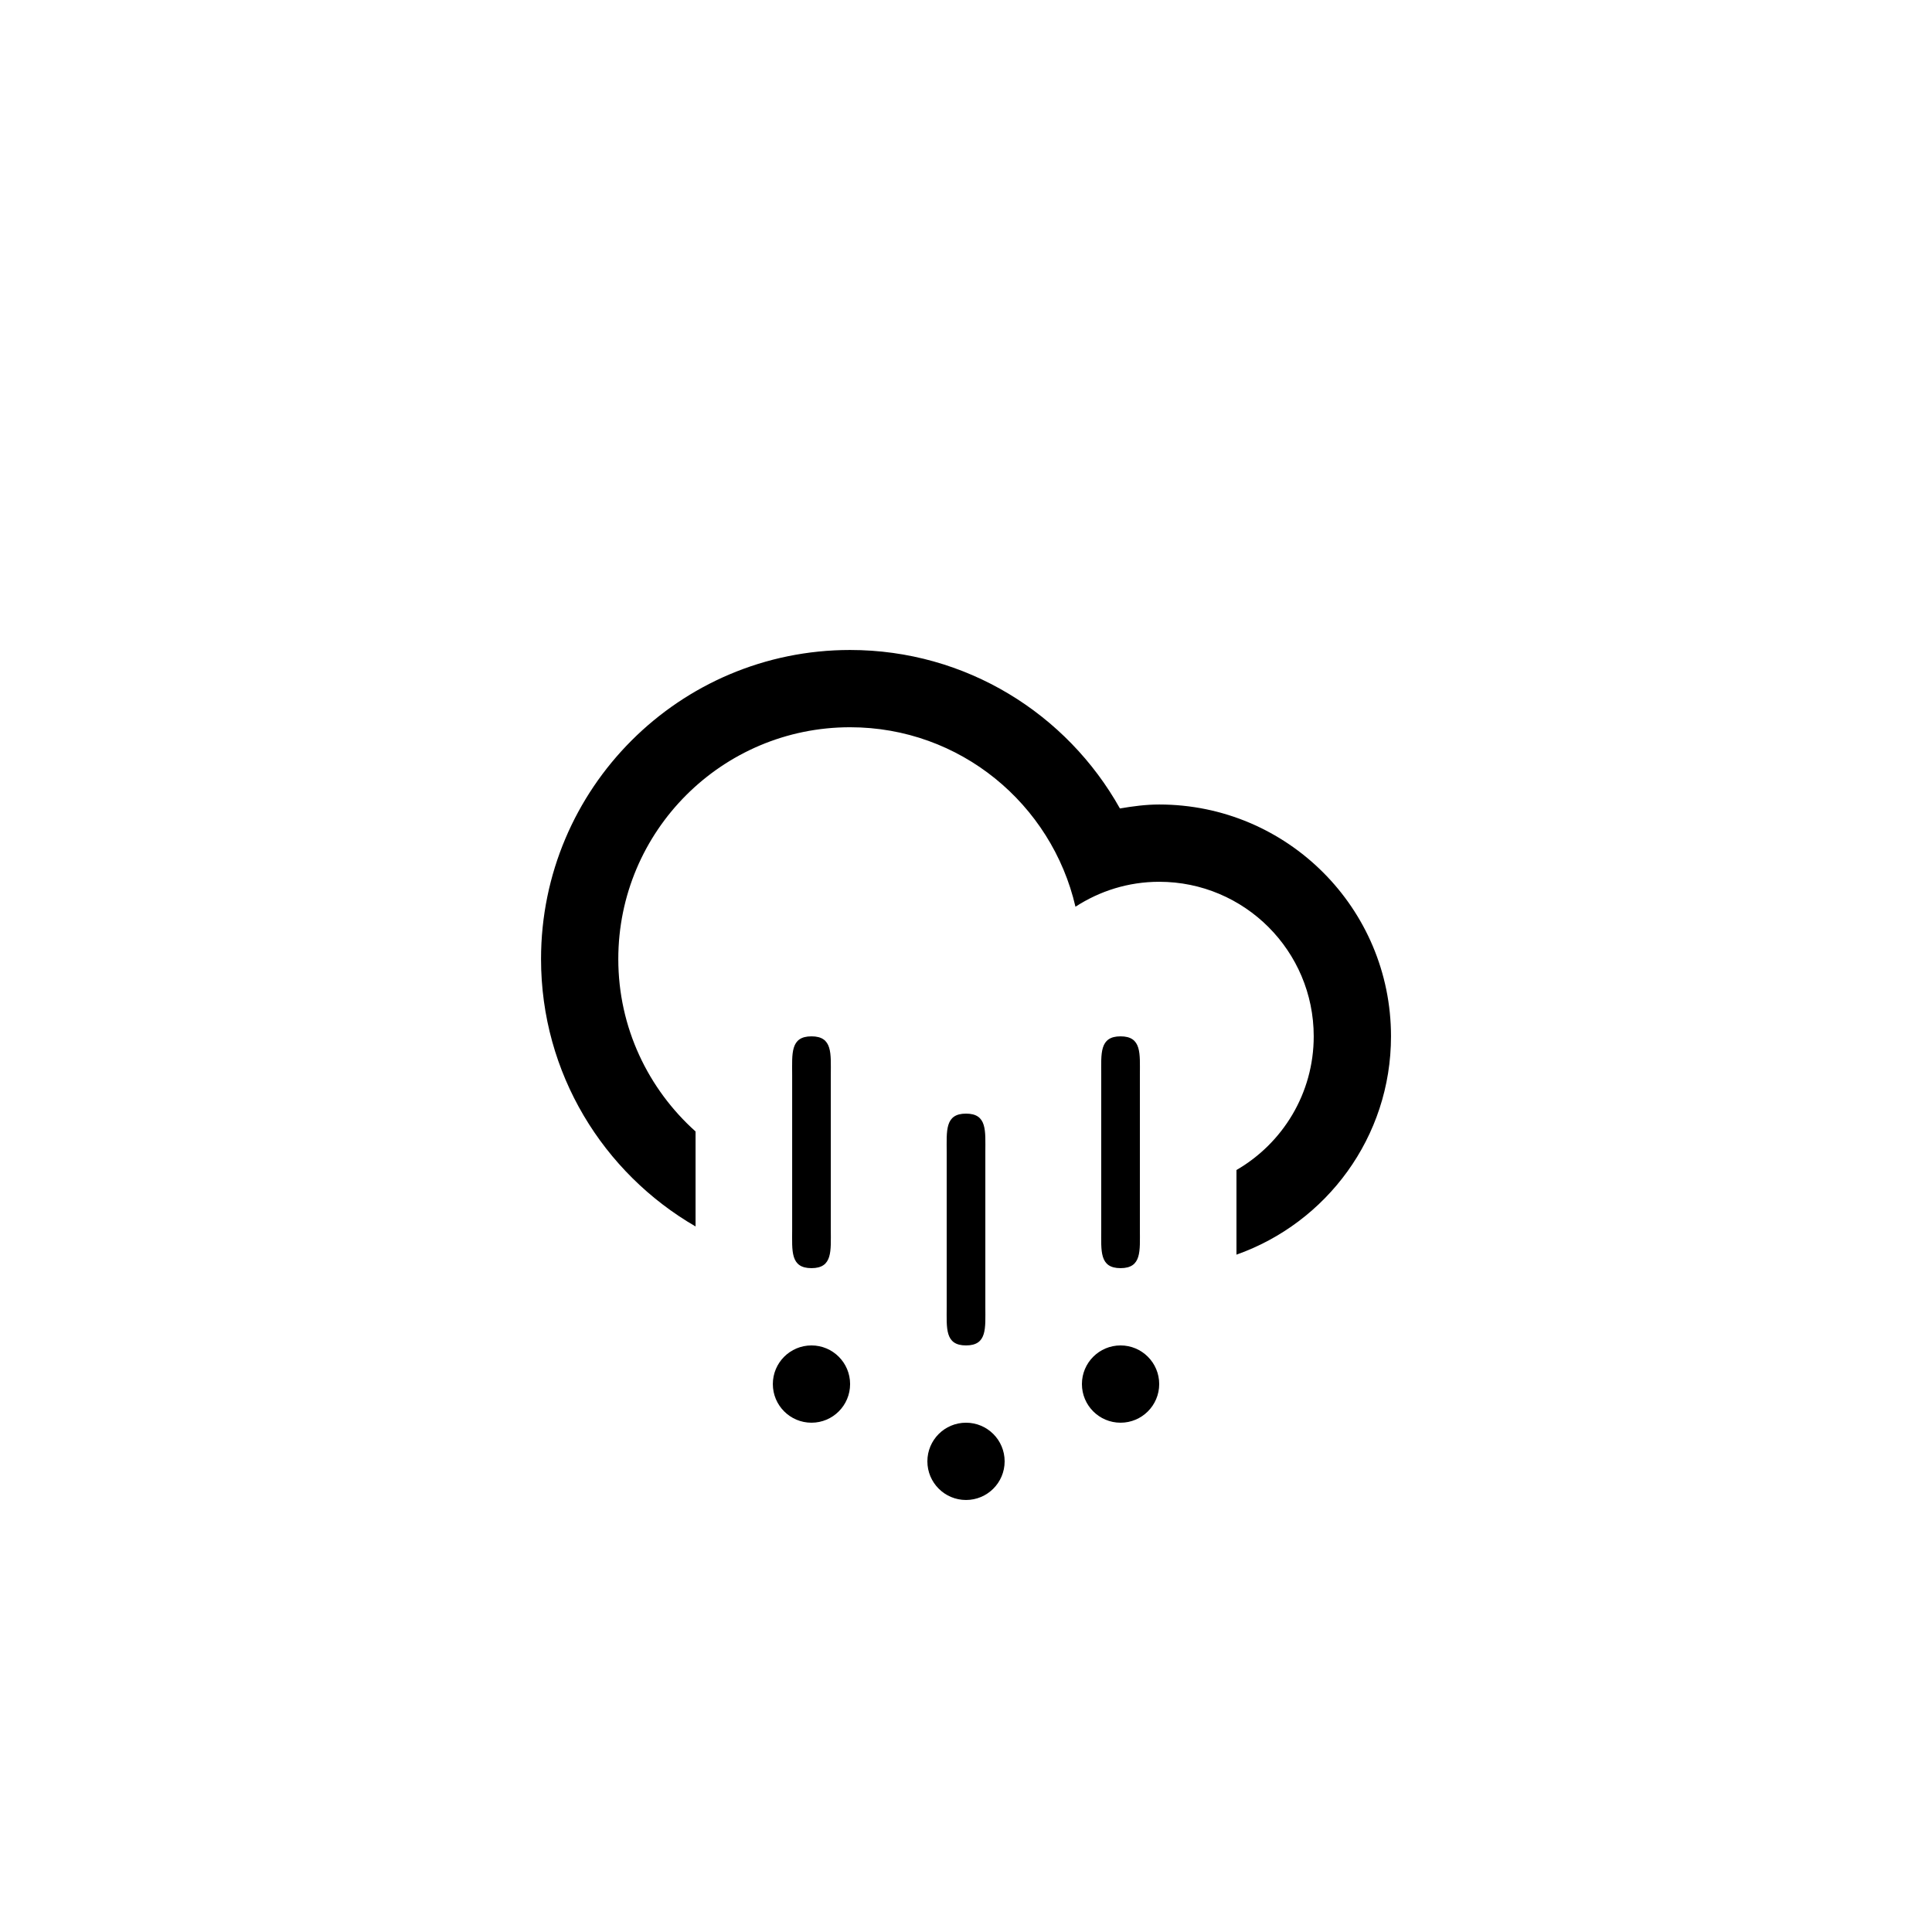
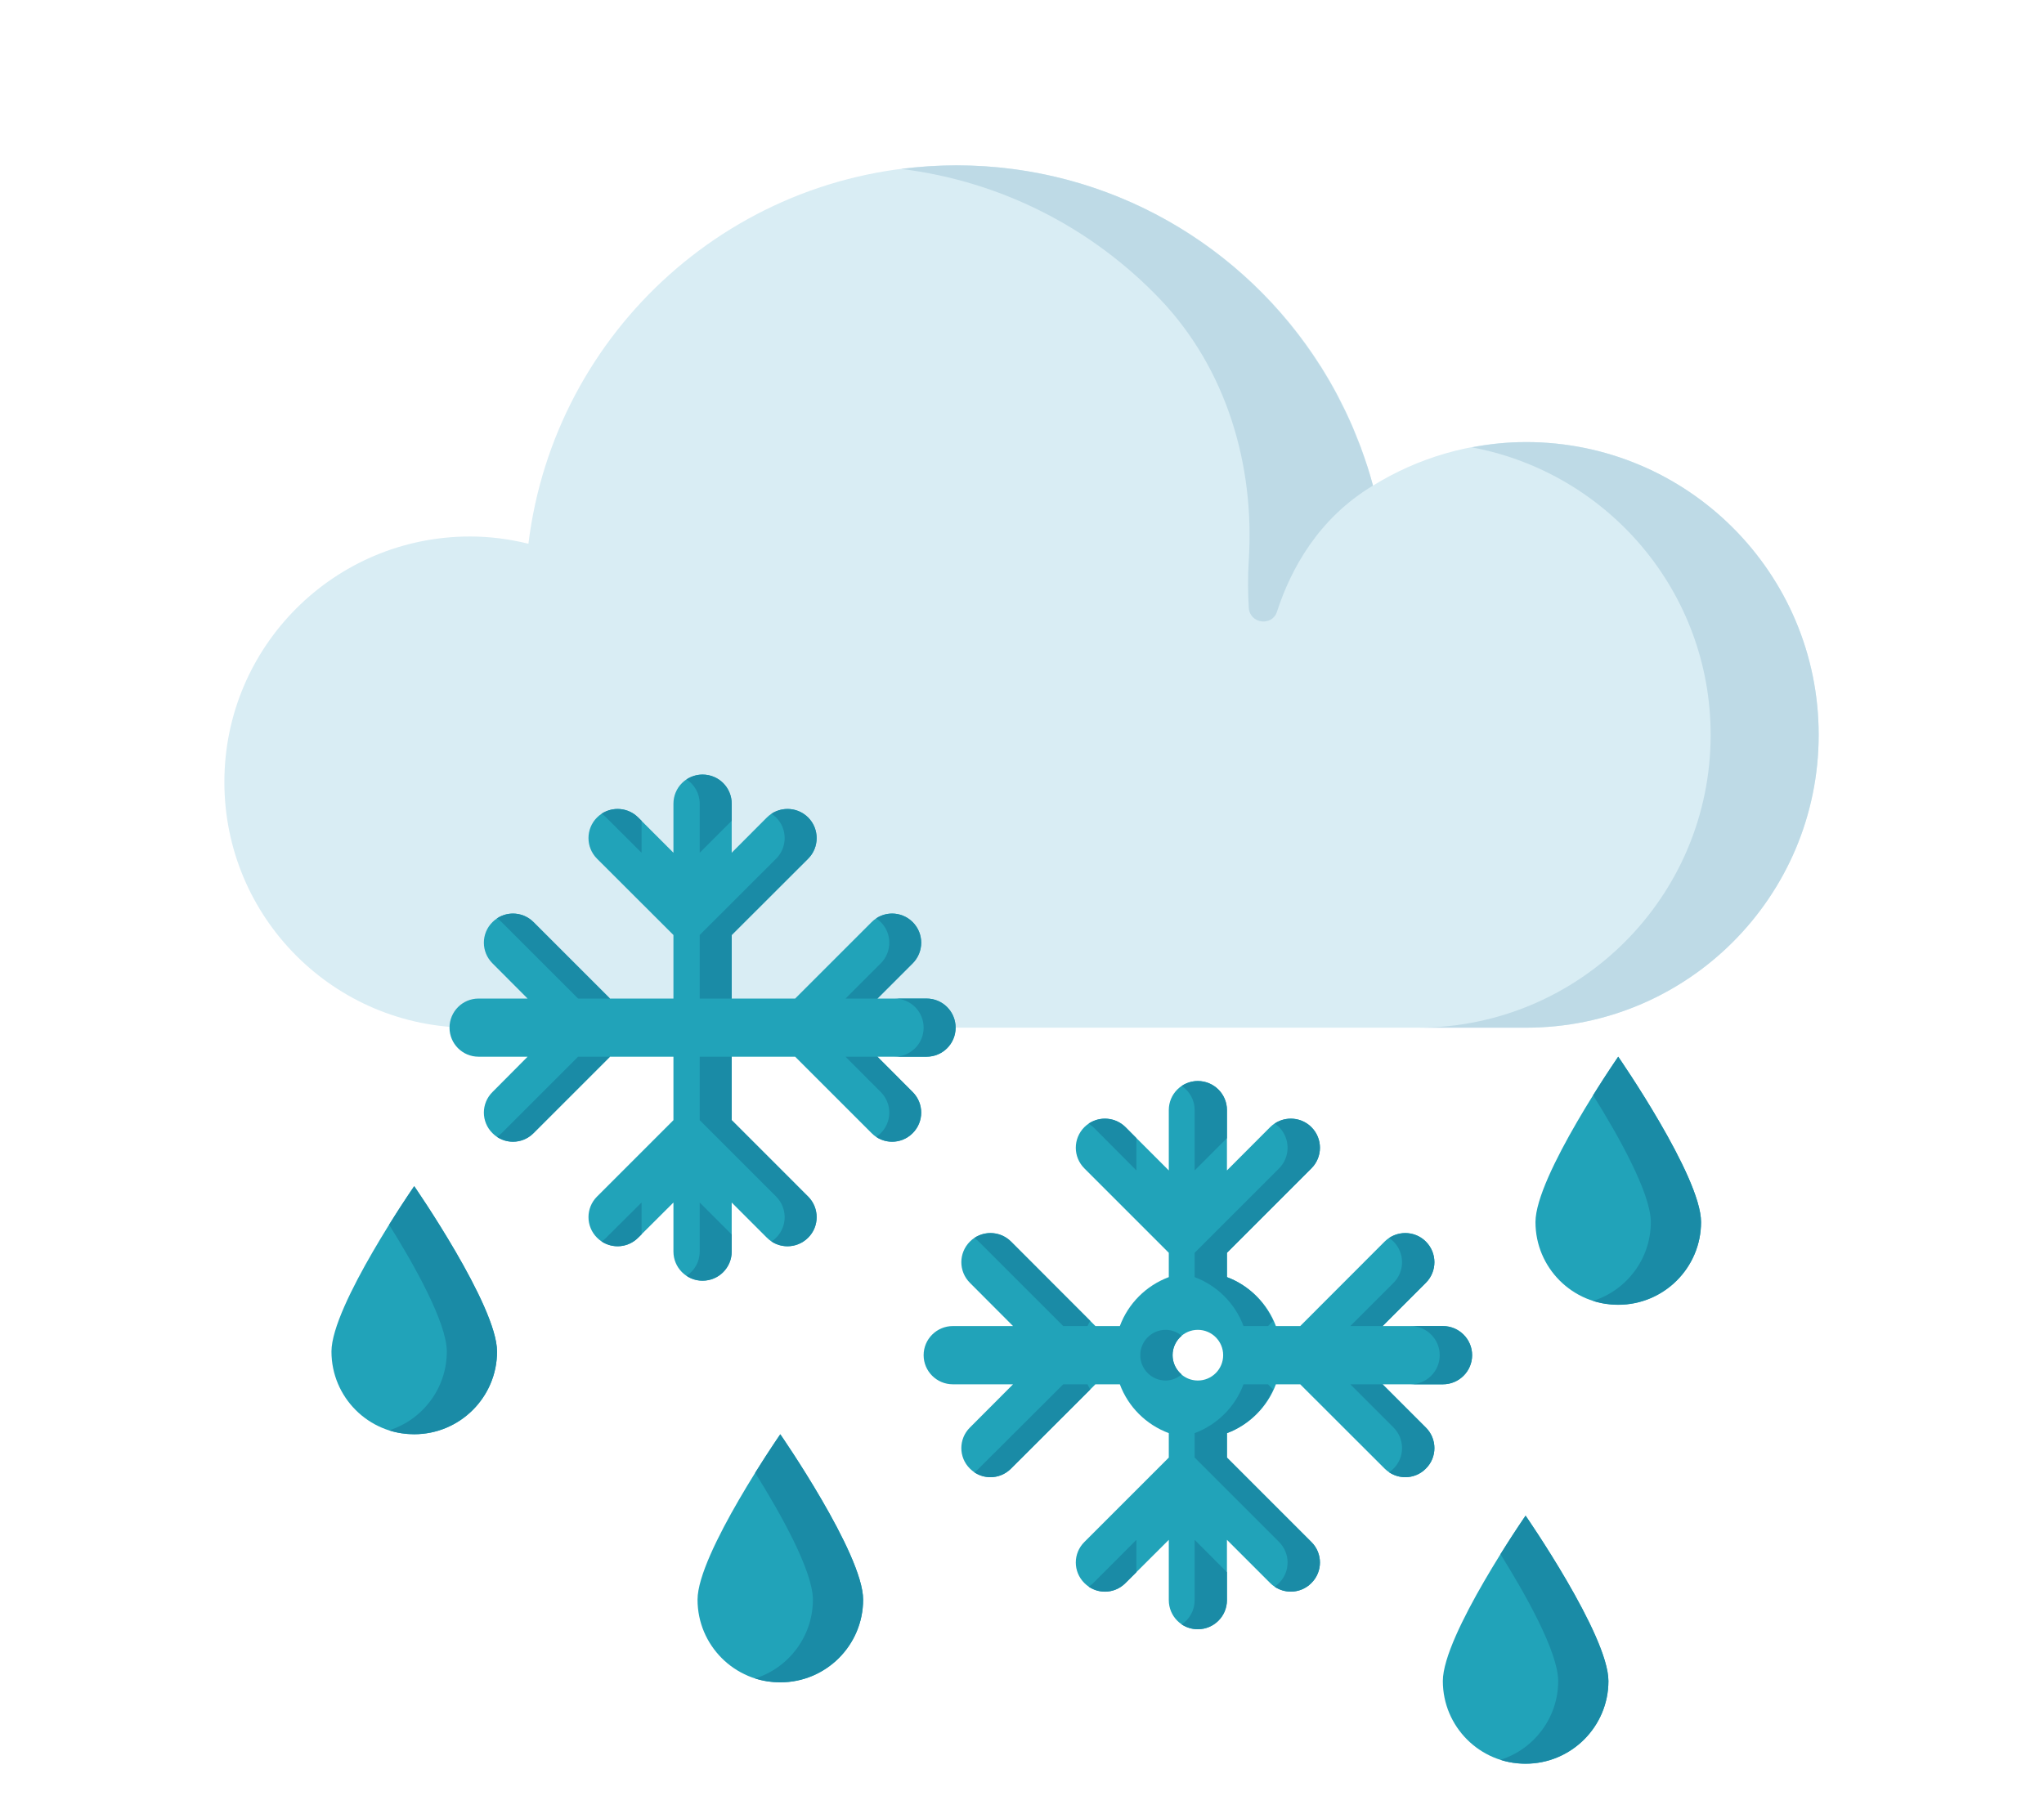
- <svg xmlns="http://www.w3.org/2000/svg" version="1.1" id="Layer_1" x="0px" y="0px" width="100px" height="100px" viewBox="0 0 100 100" enable-background="new 0 0 100 100" xml:space="preserve">
-   <path fill-rule="evenodd" clip-rule="evenodd" d="M63.999,64.941v-4.381c2.389-1.383,3.999-3.961,3.999-6.92  c0-4.417-3.581-7.999-7.998-7.999c-1.601,0-3.084,0.48-4.334,1.291c-1.231-5.317-5.974-9.29-11.665-9.29  c-6.626,0-11.998,5.372-11.998,11.998c0,3.55,1.55,6.728,3.999,8.925v4.916c-4.776-2.768-7.998-7.922-7.998-13.841  c0-8.835,7.162-15.997,15.997-15.997c6.004,0,11.229,3.311,13.966,8.203c0.663-0.113,1.336-0.205,2.033-0.205  c6.626,0,11.998,5.372,11.998,11.999C71.998,58.863,68.656,63.293,63.999,64.941z M42.002,65.639c-1.104,0-1-0.895-1-1.998v-8  c0-1.104-0.104-2,1-2s1,0.896,1,2v8C43.002,64.744,43.106,65.639,42.002,65.639z M42.002,69.639c1.104,0,1.999,0.896,1.999,2  c0,1.105-0.895,2-1.999,2s-2-0.895-2-2C40.002,70.535,40.897,69.639,42.002,69.639z M50.001,69.639c-1.104,0-1-0.895-1-2v-7.998  c0-1.105-0.104-2,1-2s1,0.895,1,2v7.998C51.001,68.744,51.105,69.639,50.001,69.639z M50.001,73.639c1.104,0,1.999,0.895,1.999,2  c0,1.104-0.895,2-1.999,2s-2-0.896-2-2C48.001,74.533,48.896,73.639,50.001,73.639z M58,65.639c-1.104,0-1-0.895-1-1.998v-8  c0-1.104-0.104-2,1-2s1,0.896,1,2v8C59,64.744,59.104,65.639,58,65.639z M58,69.639c1.104,0,2,0.896,2,2c0,1.105-0.896,2-2,2  s-2-0.895-2-2C56,70.535,56.896,69.639,58,69.639z" />
+ <svg xmlns="http://www.w3.org/2000/svg" width="100%" height="100%" viewBox="0 0 872 766" version="1.1" xml:space="preserve" style="fill-rule:evenodd;clip-rule:evenodd;stroke-linejoin:round;stroke-miterlimit:2;">
+   <g transform="matrix(1,0,0,1,-10651.8,-3694.81)">
+     <g id="_26" transform="matrix(0.714264,0,0,0.683311,7730.83,3564.23)">
+       <rect x="4089.49" y="191.094" width="1220.26" height="1120.61" style="fill:none;" />
+       <g transform="matrix(61.041,0,0,63.8061,-1769.14,-4621.97)">
+         <path d="M108.518,80.851C108.445,80.851 108.372,80.823 108.317,80.767L107.739,80.19C107.628,80.079 107.628,79.898 107.739,79.787C107.85,79.675 108.03,79.675 108.141,79.787L108.72,80.365C108.831,80.476 108.831,80.656 108.72,80.767C108.664,80.823 108.591,80.851 108.518,80.851Z" style="fill:rgb(249,190,18);fill-rule:nonzero;" />
+       </g>
+       <g transform="matrix(61.041,0,0,63.8061,-1769.14,-4621.97)">
+         <path d="M101.489,80.851C101.416,80.851 101.344,80.823 101.288,80.767C101.177,80.656 101.177,80.476 101.288,80.365L101.865,79.787C101.976,79.675 102.157,79.675 102.268,79.787C102.38,79.898 102.38,80.079 102.268,80.19L101.69,80.767C101.635,80.823 101.562,80.851 101.489,80.851Z" style="fill:rgb(249,190,18);fill-rule:nonzero;" />
+       </g>
+       <g transform="matrix(61.041,0,0,63.8061,-1769.14,-4621.97)">
+         <path d="M103.718,82.137C103.693,82.137 103.668,82.134 103.643,82.127C103.491,82.086 103.401,81.93 103.442,81.779L103.653,80.99C103.694,80.837 103.851,80.748 104.003,80.788C104.154,80.829 104.245,80.985 104.204,81.137L103.992,81.926C103.958,82.053 103.843,82.137 103.718,82.137Z" style="fill:rgb(249,190,18);fill-rule:nonzero;" />
+       </g>
+       <g transform="matrix(61.041,0,0,63.8061,-1769.14,-4621.97)">
+         <path d="M106.29,82.137C106.164,82.137 106.049,82.053 106.014,81.926L105.804,81.137C105.763,80.985 105.852,80.829 106.005,80.788C106.158,80.747 106.313,80.837 106.353,80.99L106.565,81.779C106.606,81.93 106.515,82.086 106.364,82.127C106.339,82.134 106.314,82.137 106.29,82.137Z" style="fill:rgb(249,190,18);fill-rule:nonzero;" />
+       </g>
+       <g transform="matrix(61.041,0,0,63.8061,-1769.14,-4621.97)">
+         <path d="M110.91,79.759C110.36,79.759 109.849,79.916 109.413,80.185C108.934,78.381 107.291,77.051 105.336,77.051C103.18,77.051 101.404,78.667 101.149,80.754C100.966,80.709 100.775,80.683 100.578,80.683C99.25,80.683 98.174,81.759 98.174,83.086C98.174,84.414 99.25,85.49 100.578,85.49L110.91,85.49C112.492,85.49 113.774,84.207 113.774,82.624C113.774,81.042 112.492,79.759 110.91,79.759Z" style="fill:rgb(217,237,244);fill-rule:nonzero;" />
+       </g>
+       <g transform="matrix(61.041,0,0,63.8061,-1769.14,-4621.97)">
+         <path d="M109.295,79.816C109.284,79.787 109.271,79.759 109.26,79.73C109.236,79.67 109.213,79.609 109.185,79.55C109.158,79.488 109.127,79.426 109.096,79.366C109.081,79.336 109.067,79.307 109.052,79.279C109.01,79.201 108.965,79.123 108.918,79.048C108.912,79.039 108.907,79.029 108.901,79.019L108.9,79.02C108.153,77.837 106.838,77.051 105.336,77.051C105.152,77.051 104.972,77.064 104.796,77.086C105.789,77.208 106.675,77.674 107.331,78.362C107.976,79.04 108.256,79.976 108.198,80.911C108.187,81.08 108.189,81.238 108.198,81.382C108.208,81.537 108.427,81.566 108.474,81.418C108.609,81.002 108.878,80.506 109.413,80.185C109.38,80.059 109.339,79.937 109.294,79.816L109.295,79.816Z" style="fill:rgb(190,218,230);fill-rule:nonzero;" />
+       </g>
+       <g transform="matrix(61.041,0,0,63.8061,-1769.14,-4621.97)">
+         <path d="M110.91,79.759C110.729,79.759 110.553,79.778 110.382,79.811C111.711,80.059 112.717,81.223 112.717,82.624C112.717,84.207 111.434,85.49 109.852,85.49L110.91,85.49C112.492,85.49 113.774,84.207 113.774,82.624C113.774,81.042 112.492,79.759 110.91,79.759Z" style="fill:rgb(190,218,230);fill-rule:nonzero;" />
+       </g>
+       <g transform="matrix(61.041,0,0,63.8061,-1769.14,-4621.97)">
+         <path d="M105.045,85.205L104.564,85.205L104.909,84.86C105.02,84.748 105.02,84.568 104.909,84.457C104.798,84.345 104.618,84.345 104.507,84.457L103.759,85.205L103.138,85.205L103.138,84.583L103.886,83.836C103.997,83.725 103.997,83.544 103.886,83.433C103.774,83.322 103.594,83.322 103.482,83.433L103.138,83.778L103.138,83.298C103.138,83.14 103.011,83.013 102.853,83.013C102.695,83.013 102.568,83.14 102.568,83.298L102.568,83.778L102.223,83.433C102.112,83.322 101.931,83.322 101.82,83.433C101.709,83.544 101.709,83.725 101.82,83.836L102.568,84.583L102.568,85.205L101.947,85.205L101.199,84.457C101.088,84.345 100.908,84.345 100.797,84.457C100.685,84.568 100.685,84.748 100.797,84.86L101.141,85.205L100.661,85.205C100.504,85.205 100.377,85.332 100.377,85.49C100.377,85.647 100.504,85.774 100.661,85.774L101.141,85.774L100.797,86.12C100.685,86.231 100.685,86.411 100.797,86.522C100.852,86.578 100.925,86.606 100.998,86.606C101.071,86.606 101.143,86.578 101.199,86.522L101.947,85.774L102.568,85.774L102.568,86.395L101.82,87.143C101.709,87.254 101.709,87.434 101.82,87.545C101.931,87.657 102.112,87.657 102.223,87.545L102.568,87.201L102.568,87.681C102.568,87.838 102.695,87.966 102.853,87.966C103.011,87.966 103.138,87.838 103.138,87.681L103.138,87.201L103.482,87.545C103.538,87.601 103.611,87.629 103.684,87.629C103.757,87.629 103.83,87.601 103.886,87.545C103.997,87.435 103.997,87.254 103.886,87.143L103.138,86.395L103.138,85.774L103.759,85.774L104.507,86.522C104.562,86.578 104.635,86.606 104.708,86.606C104.781,86.606 104.853,86.578 104.909,86.522C105.02,86.411 105.02,86.231 104.909,86.12L104.564,85.774L105.045,85.774C105.202,85.774 105.329,85.647 105.329,85.49C105.329,85.332 105.202,85.205 105.045,85.205Z" style="fill:rgb(33,163,185);fill-rule:nonzero;" />
+       </g>
+       <g transform="matrix(61.041,0,0,63.8061,-1769.14,-4621.97)">
+         <path d="M102.825,83.298L102.825,83.778L103.138,83.465L103.138,83.298C103.138,83.14 103.011,83.013 102.853,83.013C102.795,83.013 102.741,83.031 102.696,83.06C102.774,83.111 102.825,83.199 102.825,83.298Z" style="fill:rgb(26,139,166);fill-rule:nonzero;" />
+       </g>
+       <g transform="matrix(61.041,0,0,63.8061,-1769.14,-4621.97)">
+         <path d="M100.887,84.457L101.635,85.205L101.947,85.205L101.199,84.457C101.102,84.36 100.952,84.347 100.842,84.42C100.857,84.43 100.873,84.443 100.887,84.457Z" style="fill:rgb(26,139,166);fill-rule:nonzero;" />
+       </g>
+       <g transform="matrix(61.041,0,0,63.8061,-1769.14,-4621.97)">
+         <path d="M101.91,83.433L102.256,83.778L102.256,83.465L102.223,83.433C102.126,83.335 101.975,83.324 101.865,83.396C101.882,83.407 101.896,83.419 101.91,83.433Z" style="fill:rgb(26,139,166);fill-rule:nonzero;" />
+       </g>
+       <g transform="matrix(61.041,0,0,63.8061,-1769.14,-4621.97)">
+         <path d="M104.597,84.457C104.708,84.568 104.708,84.748 104.597,84.86L104.252,85.205L104.564,85.205L104.909,84.86C105.02,84.748 105.02,84.568 104.909,84.457C104.812,84.36 104.662,84.347 104.552,84.42C104.567,84.431 104.583,84.443 104.597,84.457Z" style="fill:rgb(26,139,166);fill-rule:nonzero;" />
+       </g>
+       <g transform="matrix(61.041,0,0,63.8061,-1769.14,-4621.97)">
+         <path d="M103.573,83.433C103.684,83.544 103.684,83.725 103.573,83.836L102.825,84.583L102.825,85.205L103.138,85.205L103.138,84.583L103.886,83.836C103.997,83.725 103.997,83.544 103.886,83.433C103.788,83.335 103.639,83.324 103.527,83.396C103.544,83.407 103.558,83.419 103.573,83.433Z" style="fill:rgb(26,139,166);fill-rule:nonzero;" />
+       </g>
+       <g transform="matrix(61.041,0,0,63.8061,-1769.14,-4621.97)">
+         <path d="M103.138,86.395L103.138,85.774L102.825,85.774L102.825,86.395L103.573,87.143C103.684,87.254 103.684,87.435 103.573,87.545C103.558,87.56 103.544,87.572 103.527,87.582C103.575,87.614 103.63,87.629 103.684,87.629C103.757,87.629 103.83,87.601 103.886,87.545C103.997,87.435 103.997,87.254 103.886,87.143L103.138,86.395Z" style="fill:rgb(26,139,166);fill-rule:nonzero;" />
+       </g>
+       <g transform="matrix(61.041,0,0,63.8061,-1769.14,-4621.97)">
+         <path d="M105.045,85.205L104.731,85.205C104.889,85.205 105.016,85.332 105.016,85.49C105.016,85.647 104.889,85.774 104.731,85.774L105.045,85.774C105.202,85.774 105.329,85.647 105.329,85.49C105.329,85.332 105.202,85.205 105.045,85.205Z" style="fill:rgb(26,139,166);fill-rule:nonzero;" />
+       </g>
+       <g transform="matrix(61.041,0,0,63.8061,-1769.14,-4621.97)">
+         <path d="M104.564,85.774L104.252,85.774L104.597,86.12C104.708,86.231 104.708,86.411 104.597,86.522C104.583,86.536 104.567,86.548 104.552,86.559C104.598,86.59 104.653,86.606 104.708,86.606C104.781,86.606 104.853,86.578 104.909,86.522C105.02,86.411 105.02,86.231 104.909,86.12L104.564,85.774Z" style="fill:rgb(26,139,166);fill-rule:nonzero;" />
+       </g>
+       <g transform="matrix(61.041,0,0,63.8061,-1769.14,-4621.97)">
+         <path d="M102.256,87.201L101.91,87.545C101.896,87.56 101.882,87.572 101.865,87.582C101.975,87.655 102.126,87.643 102.223,87.545L102.256,87.513L102.256,87.201Z" style="fill:rgb(26,139,166);fill-rule:nonzero;" />
+       </g>
+       <g transform="matrix(61.041,0,0,63.8061,-1769.14,-4621.97)">
+         <path d="M102.825,87.201L102.825,87.681C102.825,87.781 102.774,87.868 102.696,87.918C102.741,87.949 102.795,87.966 102.853,87.966C103.011,87.966 103.138,87.838 103.138,87.681L103.138,87.514L102.825,87.201Z" style="fill:rgb(26,139,166);fill-rule:nonzero;" />
+       </g>
+       <g transform="matrix(61.041,0,0,63.8061,-1769.14,-4621.97)">
+         <path d="M101.635,85.774L100.887,86.522C100.873,86.536 100.857,86.548 100.842,86.559C100.889,86.59 100.943,86.606 100.998,86.606C101.071,86.606 101.143,86.578 101.199,86.522L101.947,85.774L101.635,85.774Z" style="fill:rgb(26,139,166);fill-rule:nonzero;" />
+       </g>
+       <g>
+         <g transform="matrix(61.041,0,0,63.8061,-1769.14,-4621.97)">
+           <path d="M107.699,88.943C107.562,88.943 107.452,88.832 107.452,88.695C107.452,88.558 107.562,88.447 107.699,88.447C107.836,88.447 107.947,88.558 107.947,88.695C107.947,88.832 107.836,88.943 107.699,88.943ZM110.097,88.41L109.507,88.41L109.93,87.987C110.042,87.875 110.042,87.695 109.93,87.583C109.819,87.472 109.639,87.472 109.527,87.583L108.701,88.41L108.463,88.41C108.38,88.189 108.205,88.014 107.984,87.931L107.984,87.693L108.81,86.867C108.922,86.755 108.922,86.575 108.81,86.463C108.699,86.353 108.518,86.353 108.407,86.463L107.984,86.887L107.984,86.296C107.984,86.139 107.856,86.012 107.699,86.012C107.542,86.012 107.415,86.139 107.415,86.296L107.415,86.887L106.991,86.463C106.88,86.353 106.7,86.353 106.589,86.463C106.477,86.575 106.477,86.755 106.589,86.867L107.415,87.693L107.415,87.931C107.193,88.014 107.018,88.189 106.936,88.41L106.697,88.41L105.871,87.583C105.76,87.472 105.58,87.472 105.469,87.583C105.357,87.695 105.357,87.875 105.469,87.987L105.891,88.41L105.302,88.41C105.144,88.41 105.016,88.538 105.016,88.695C105.016,88.852 105.144,88.98 105.302,88.98L105.891,88.98L105.469,89.403C105.357,89.514 105.357,89.695 105.469,89.805C105.524,89.861 105.597,89.889 105.67,89.889C105.743,89.889 105.815,89.861 105.871,89.805L106.697,88.98L106.936,88.98C107.018,89.201 107.193,89.375 107.415,89.458L107.415,89.697L106.589,90.523C106.477,90.634 106.477,90.814 106.589,90.925C106.7,91.037 106.88,91.037 106.991,90.925L107.415,90.502L107.415,91.092C107.415,91.25 107.542,91.377 107.699,91.377C107.856,91.377 107.984,91.25 107.984,91.092L107.984,90.502L108.407,90.925C108.463,90.981 108.536,91.009 108.609,91.009C108.681,91.009 108.755,90.981 108.81,90.925C108.922,90.814 108.922,90.634 108.81,90.523L107.984,89.697L107.984,89.458C108.205,89.375 108.38,89.201 108.463,88.98L108.701,88.98L109.527,89.805C109.583,89.861 109.656,89.889 109.729,89.889C109.802,89.889 109.875,89.861 109.93,89.805C110.042,89.695 110.042,89.514 109.93,89.403L109.507,88.98L110.097,88.98C110.255,88.98 110.383,88.852 110.383,88.695C110.383,88.538 110.255,88.41 110.097,88.41Z" style="fill:rgb(33,163,185);fill-rule:nonzero;" />
+         </g>
+         <g transform="matrix(61.041,0,0,63.8061,-1769.14,-4621.97)">
+           <path d="M106.676,86.463L107.098,86.887L107.098,86.571L106.991,86.463C106.893,86.366 106.743,86.354 106.632,86.428C106.647,86.439 106.662,86.451 106.676,86.463Z" style="fill:rgb(26,139,166);fill-rule:nonzero;" />
+         </g>
+         <g transform="matrix(61.041,0,0,63.8061,-1769.14,-4621.97)">
+           <path d="M105.555,87.583L106.382,88.41L106.62,88.41C106.627,88.392 106.638,88.376 106.646,88.359L105.871,87.583C105.773,87.486 105.623,87.474 105.512,87.548C105.527,87.558 105.542,87.57 105.555,87.583Z" style="fill:rgb(26,139,166);fill-rule:nonzero;" />
+         </g>
+         <g transform="matrix(61.041,0,0,63.8061,-1769.14,-4621.97)">
+           <path d="M109.614,87.583C109.725,87.695 109.725,87.875 109.614,87.987L109.191,88.41L109.507,88.41L109.93,87.987C110.042,87.875 110.042,87.695 109.93,87.583C109.833,87.486 109.681,87.474 109.571,87.548C109.586,87.558 109.6,87.57 109.614,87.583Z" style="fill:rgb(26,139,166);fill-rule:nonzero;" />
+         </g>
+         <g transform="matrix(61.041,0,0,63.8061,-1769.14,-4621.97)">
+           <path d="M107.668,86.296L107.668,86.887L107.984,86.571L107.984,86.296C107.984,86.139 107.856,86.012 107.699,86.012C107.64,86.012 107.587,86.03 107.541,86.06C107.618,86.111 107.668,86.198 107.668,86.296Z" style="fill:rgb(26,139,166);fill-rule:nonzero;" />
+         </g>
+         <g transform="matrix(61.041,0,0,63.8061,-1769.14,-4621.97)">
+           <path d="M108.494,86.463C108.605,86.575 108.605,86.755 108.494,86.867L107.668,87.693L107.668,87.931C107.889,88.014 108.064,88.189 108.146,88.41L108.386,88.41L108.436,88.359C108.347,88.163 108.187,88.007 107.984,87.931L107.984,87.693L108.81,86.867C108.922,86.755 108.922,86.575 108.81,86.463C108.713,86.366 108.561,86.354 108.451,86.428C108.466,86.439 108.48,86.451 108.494,86.463Z" style="fill:rgb(26,139,166);fill-rule:nonzero;" />
+         </g>
+         <g transform="matrix(61.041,0,0,63.8061,-1769.14,-4621.97)">
+           <path d="M107.452,88.695C107.452,88.619 107.487,88.551 107.541,88.505C107.498,88.469 107.444,88.447 107.384,88.447C107.247,88.447 107.136,88.558 107.136,88.695C107.136,88.832 107.247,88.943 107.384,88.943C107.444,88.943 107.498,88.919 107.541,88.884C107.487,88.838 107.452,88.771 107.452,88.695Z" style="fill:rgb(26,139,166);fill-rule:nonzero;" />
+         </g>
+         <g transform="matrix(61.041,0,0,63.8061,-1769.14,-4621.97)">
+           <path d="M106.62,88.98L106.382,88.98L105.555,89.805C105.542,89.819 105.527,89.831 105.512,89.841C105.559,89.873 105.614,89.889 105.67,89.889C105.743,89.889 105.815,89.861 105.871,89.805L106.646,89.031C106.638,89.013 106.627,88.998 106.62,88.98Z" style="fill:rgb(26,139,166);fill-rule:nonzero;" />
+         </g>
+         <g transform="matrix(61.041,0,0,63.8061,-1769.14,-4621.97)">
+           <path d="M109.507,88.98L109.191,88.98L109.614,89.403C109.725,89.514 109.725,89.695 109.614,89.805C109.6,89.819 109.586,89.831 109.571,89.841C109.619,89.873 109.674,89.889 109.729,89.889C109.802,89.889 109.875,89.861 109.93,89.805C110.042,89.695 110.042,89.514 109.93,89.403L109.507,88.98Z" style="fill:rgb(26,139,166);fill-rule:nonzero;" />
+         </g>
+         <g transform="matrix(61.041,0,0,63.8061,-1769.14,-4621.97)">
+           <path d="M107.098,90.502L106.676,90.925C106.662,90.939 106.647,90.951 106.632,90.961C106.743,91.036 106.893,91.024 106.991,90.925L107.098,90.819L107.098,90.502Z" style="fill:rgb(26,139,166);fill-rule:nonzero;" />
+         </g>
+         <g transform="matrix(61.041,0,0,63.8061,-1769.14,-4621.97)">
+           <path d="M110.097,88.41L109.781,88.41C109.938,88.41 110.066,88.538 110.066,88.695C110.066,88.852 109.938,88.98 109.781,88.98L110.097,88.98C110.255,88.98 110.383,88.852 110.383,88.695C110.383,88.538 110.255,88.41 110.097,88.41Z" style="fill:rgb(26,139,166);fill-rule:nonzero;" />
+         </g>
+         <g transform="matrix(61.041,0,0,63.8061,-1769.14,-4621.97)">
+           <path d="M107.668,90.502L107.668,91.092C107.668,91.192 107.618,91.279 107.541,91.33C107.587,91.36 107.64,91.377 107.699,91.377C107.856,91.377 107.984,91.25 107.984,91.092L107.984,90.819L107.668,90.502Z" style="fill:rgb(26,139,166);fill-rule:nonzero;" />
+         </g>
+         <g transform="matrix(61.041,0,0,63.8061,-1769.14,-4621.97)">
+           <path d="M107.984,89.697L107.984,89.458C108.187,89.382 108.347,89.227 108.436,89.031L108.386,88.98L108.146,88.98C108.064,89.201 107.889,89.375 107.668,89.458L107.668,89.697L108.494,90.523C108.605,90.634 108.605,90.814 108.494,90.925C108.48,90.939 108.466,90.951 108.451,90.961C108.499,90.993 108.554,91.009 108.609,91.009C108.681,91.009 108.755,90.981 108.81,90.925C108.922,90.814 108.922,90.634 108.81,90.523L107.984,89.697Z" style="fill:rgb(26,139,166);fill-rule:nonzero;" />
+         </g>
+       </g>
+       <g transform="matrix(1,0,0,1,-572.144,-174.285)">
+         <g transform="matrix(54.5483,0,0,57.0192,-1005.65,-3918.81)">
+           <path d="M109.337,89.937C109.337,90.437 108.93,90.843 108.43,90.843C107.929,90.843 107.524,90.437 107.524,89.937C107.524,89.436 108.43,88.126 108.43,88.126C108.43,88.126 109.337,89.436 109.337,89.937Z" style="fill:rgb(33,163,185);fill-rule:nonzero;" />
+         </g>
+         <g transform="matrix(54.5483,0,0,57.0192,-1005.65,-3918.81)">
+           <path d="M108.43,88.126C108.43,88.126 108.308,88.302 108.155,88.548C108.423,88.976 108.787,89.619 108.787,89.937C108.787,90.341 108.521,90.684 108.155,90.8C108.242,90.828 108.335,90.842 108.43,90.842C108.93,90.842 109.337,90.437 109.337,89.937C109.337,89.436 108.43,88.126 108.43,88.126Z" style="fill:rgb(26,139,166);fill-rule:nonzero;" />
+         </g>
+       </g>
+       <g transform="matrix(1,0,0,1,146.985,-255.128)">
+         <g transform="matrix(54.5483,0,0,57.0192,-1005.65,-3918.81)">
+           <path d="M109.337,89.937C109.337,90.437 108.93,90.843 108.43,90.843C107.929,90.843 107.524,90.437 107.524,89.937C107.524,89.436 108.43,88.126 108.43,88.126C108.43,88.126 109.337,89.436 109.337,89.937Z" style="fill:rgb(33,163,185);fill-rule:nonzero;" />
+         </g>
+         <g transform="matrix(54.5483,0,0,57.0192,-1005.65,-3918.81)">
+           <path d="M108.43,88.126C108.43,88.126 108.308,88.302 108.155,88.548C108.423,88.976 108.787,89.619 108.787,89.937C108.787,90.341 108.521,90.684 108.155,90.8C108.242,90.828 108.335,90.842 108.43,90.842C108.93,90.842 109.337,90.437 109.337,89.937C109.337,89.436 108.43,88.126 108.43,88.126Z" style="fill:rgb(26,139,166);fill-rule:nonzero;" />
+         </g>
+       </g>
+       <g transform="matrix(1,0,0,1,-353.493,-19.3638)">
+         <g transform="matrix(54.5483,0,0,57.0192,-1005.65,-3918.81)">
+           <path d="M109.337,89.937C109.337,90.437 108.93,90.843 108.43,90.843C107.929,90.843 107.524,90.437 107.524,89.937C107.524,89.436 108.43,88.126 108.43,88.126C108.43,88.126 109.337,89.436 109.337,89.937Z" style="fill:rgb(33,163,185);fill-rule:nonzero;" />
+         </g>
+         <g transform="matrix(54.5483,0,0,57.0192,-1005.65,-3918.81)">
+           <path d="M108.43,88.126C108.43,88.126 108.308,88.302 108.155,88.548C108.423,88.976 108.787,89.619 108.787,89.937C108.787,90.341 108.521,90.684 108.155,90.8C108.242,90.828 108.335,90.842 108.43,90.842C108.93,90.842 109.337,90.437 109.337,89.937C109.337,89.436 108.43,88.126 108.43,88.126Z" style="fill:rgb(26,139,166);fill-rule:nonzero;" />
+         </g>
+       </g>
+       <g transform="matrix(1,0,0,1,91.6575,31.445)">
+         <g transform="matrix(54.5483,0,0,57.0192,-1005.65,-3918.81)">
+           <path d="M109.337,89.937C109.337,90.437 108.93,90.843 108.43,90.843C107.929,90.843 107.524,90.437 107.524,89.937C107.524,89.436 108.43,88.126 108.43,88.126C108.43,88.126 109.337,89.436 109.337,89.937Z" style="fill:rgb(33,163,185);fill-rule:nonzero;" />
+         </g>
+         <g transform="matrix(54.5483,0,0,57.0192,-1005.65,-3918.81)">
+           <path d="M108.43,88.126C108.43,88.126 108.308,88.302 108.155,88.548C108.423,88.976 108.787,89.619 108.787,89.937C108.787,90.341 108.521,90.684 108.155,90.8C108.242,90.828 108.335,90.842 108.43,90.842C108.93,90.842 109.337,90.437 109.337,89.937C109.337,89.436 108.43,88.126 108.43,88.126Z" style="fill:rgb(26,139,166);fill-rule:nonzero;" />
+         </g>
+       </g>
+     </g>
+   </g>
</svg>
